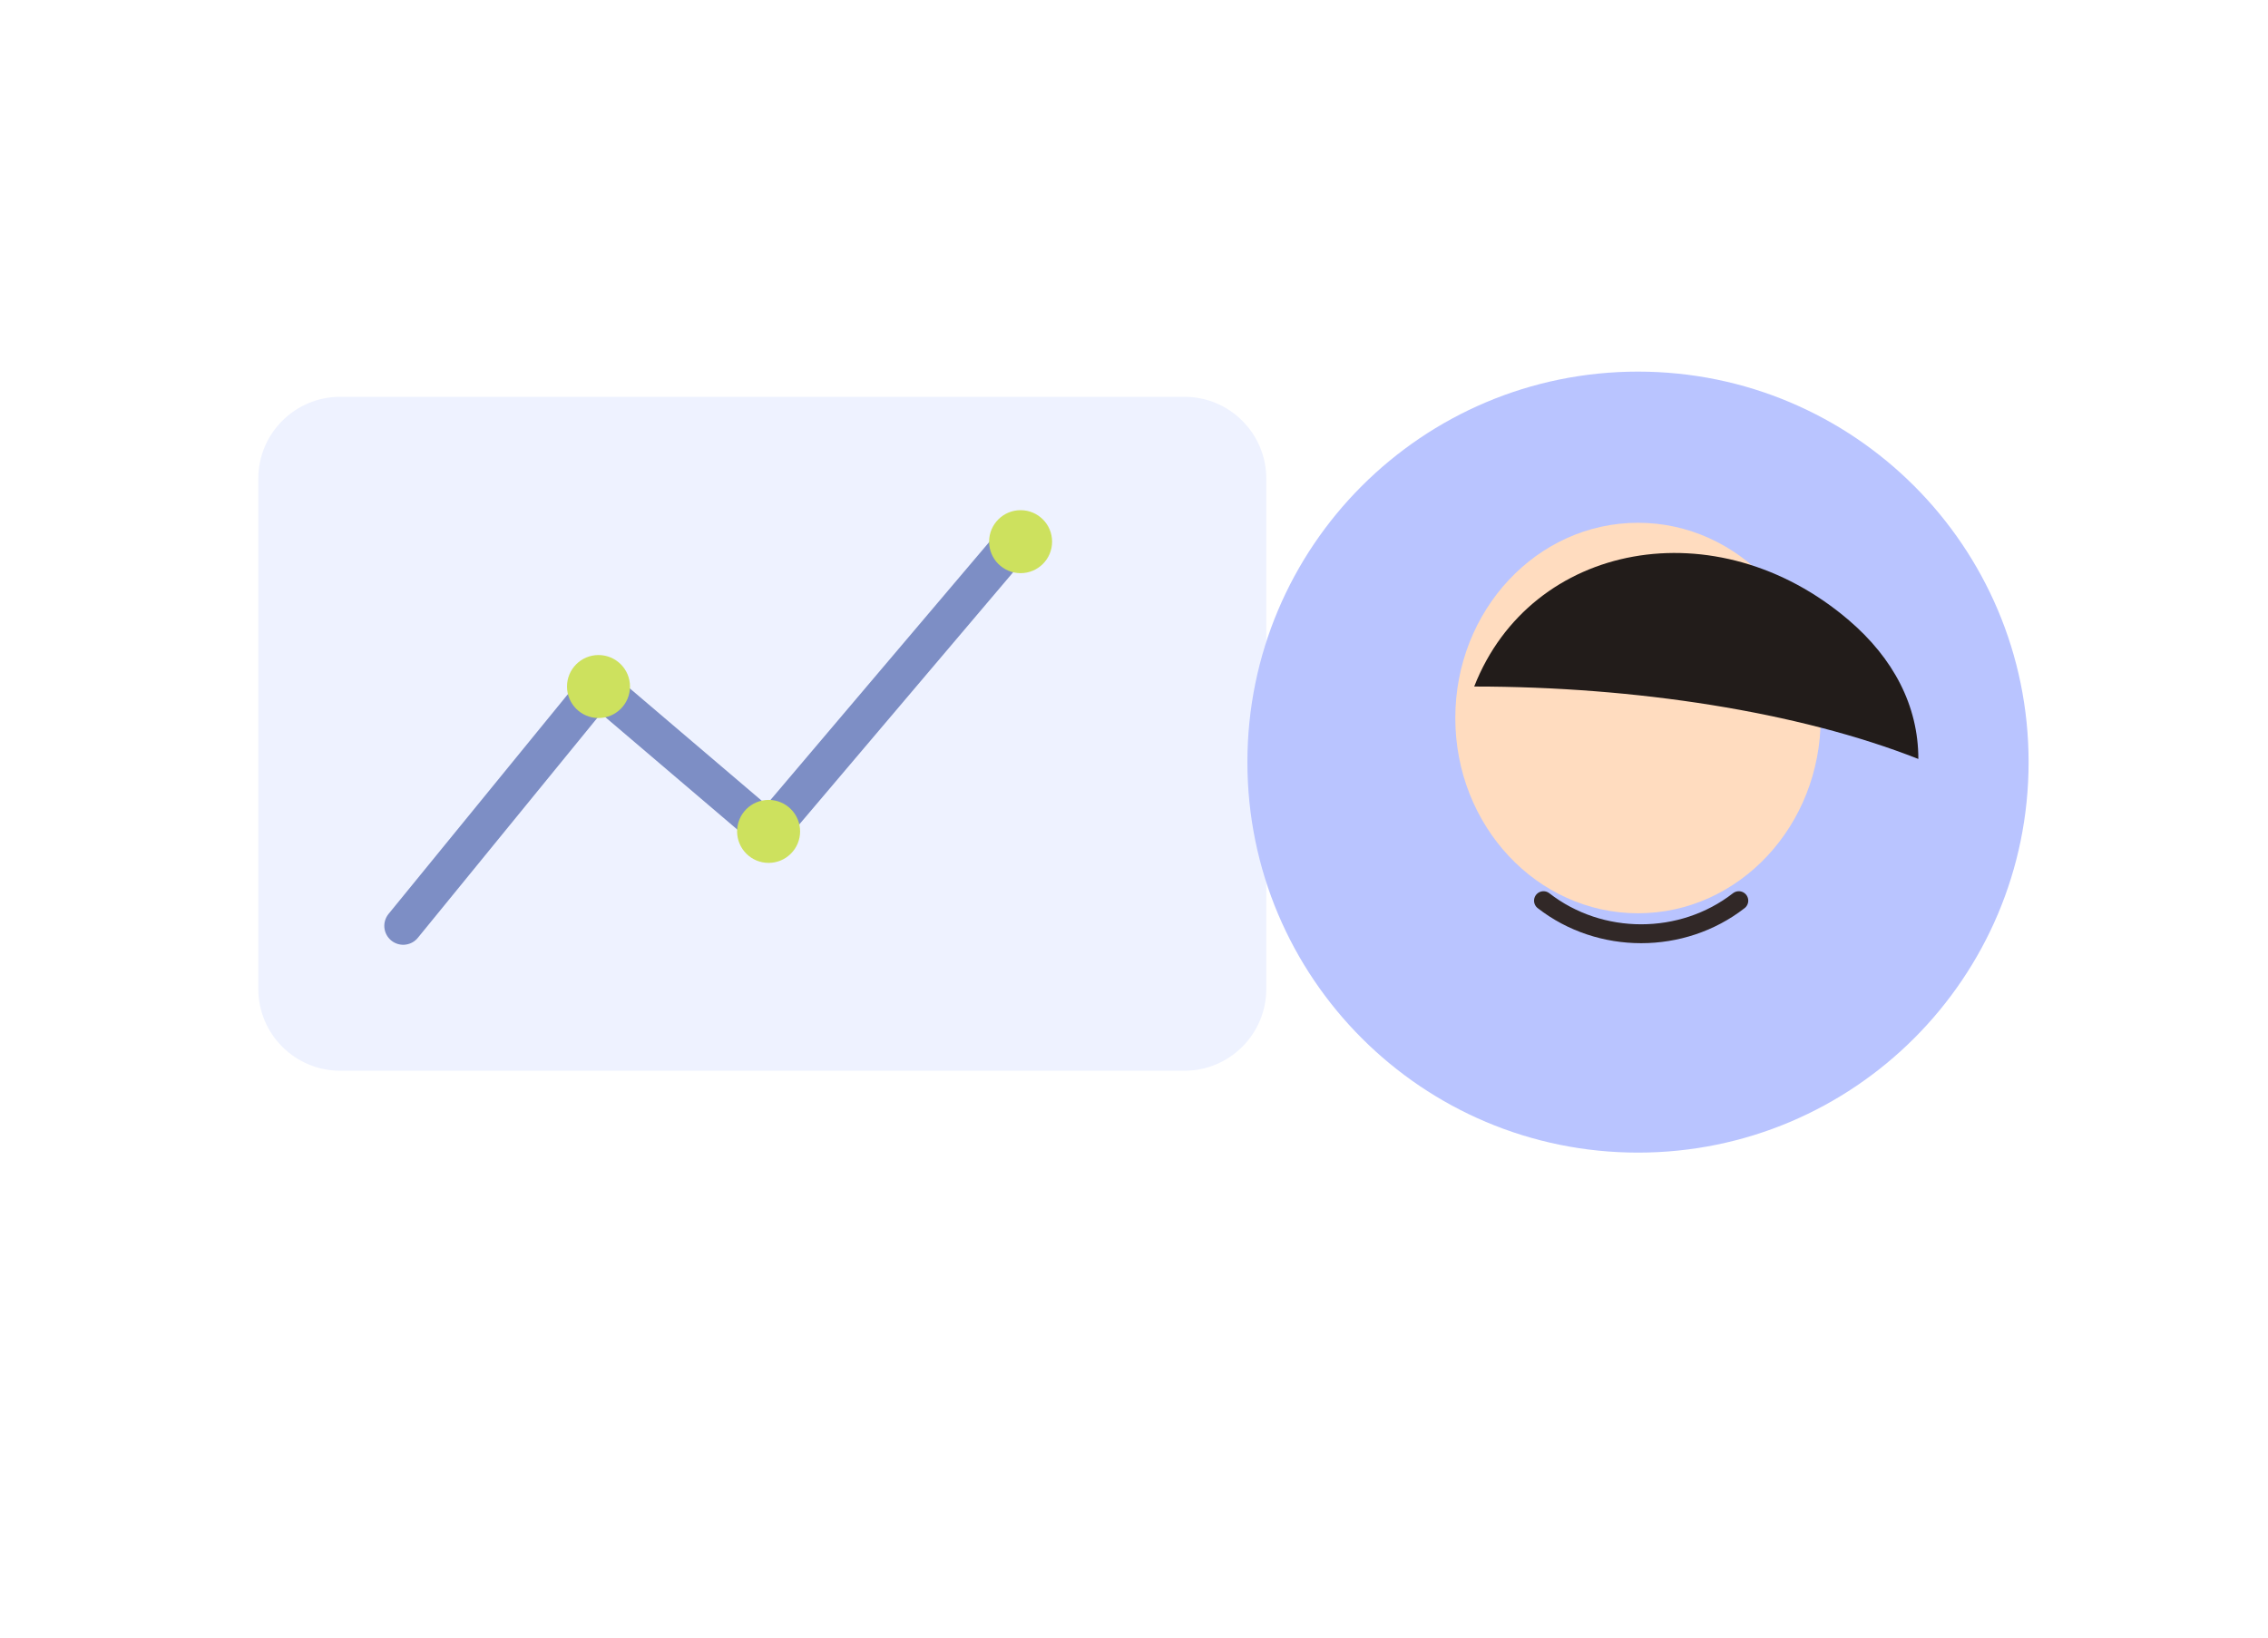
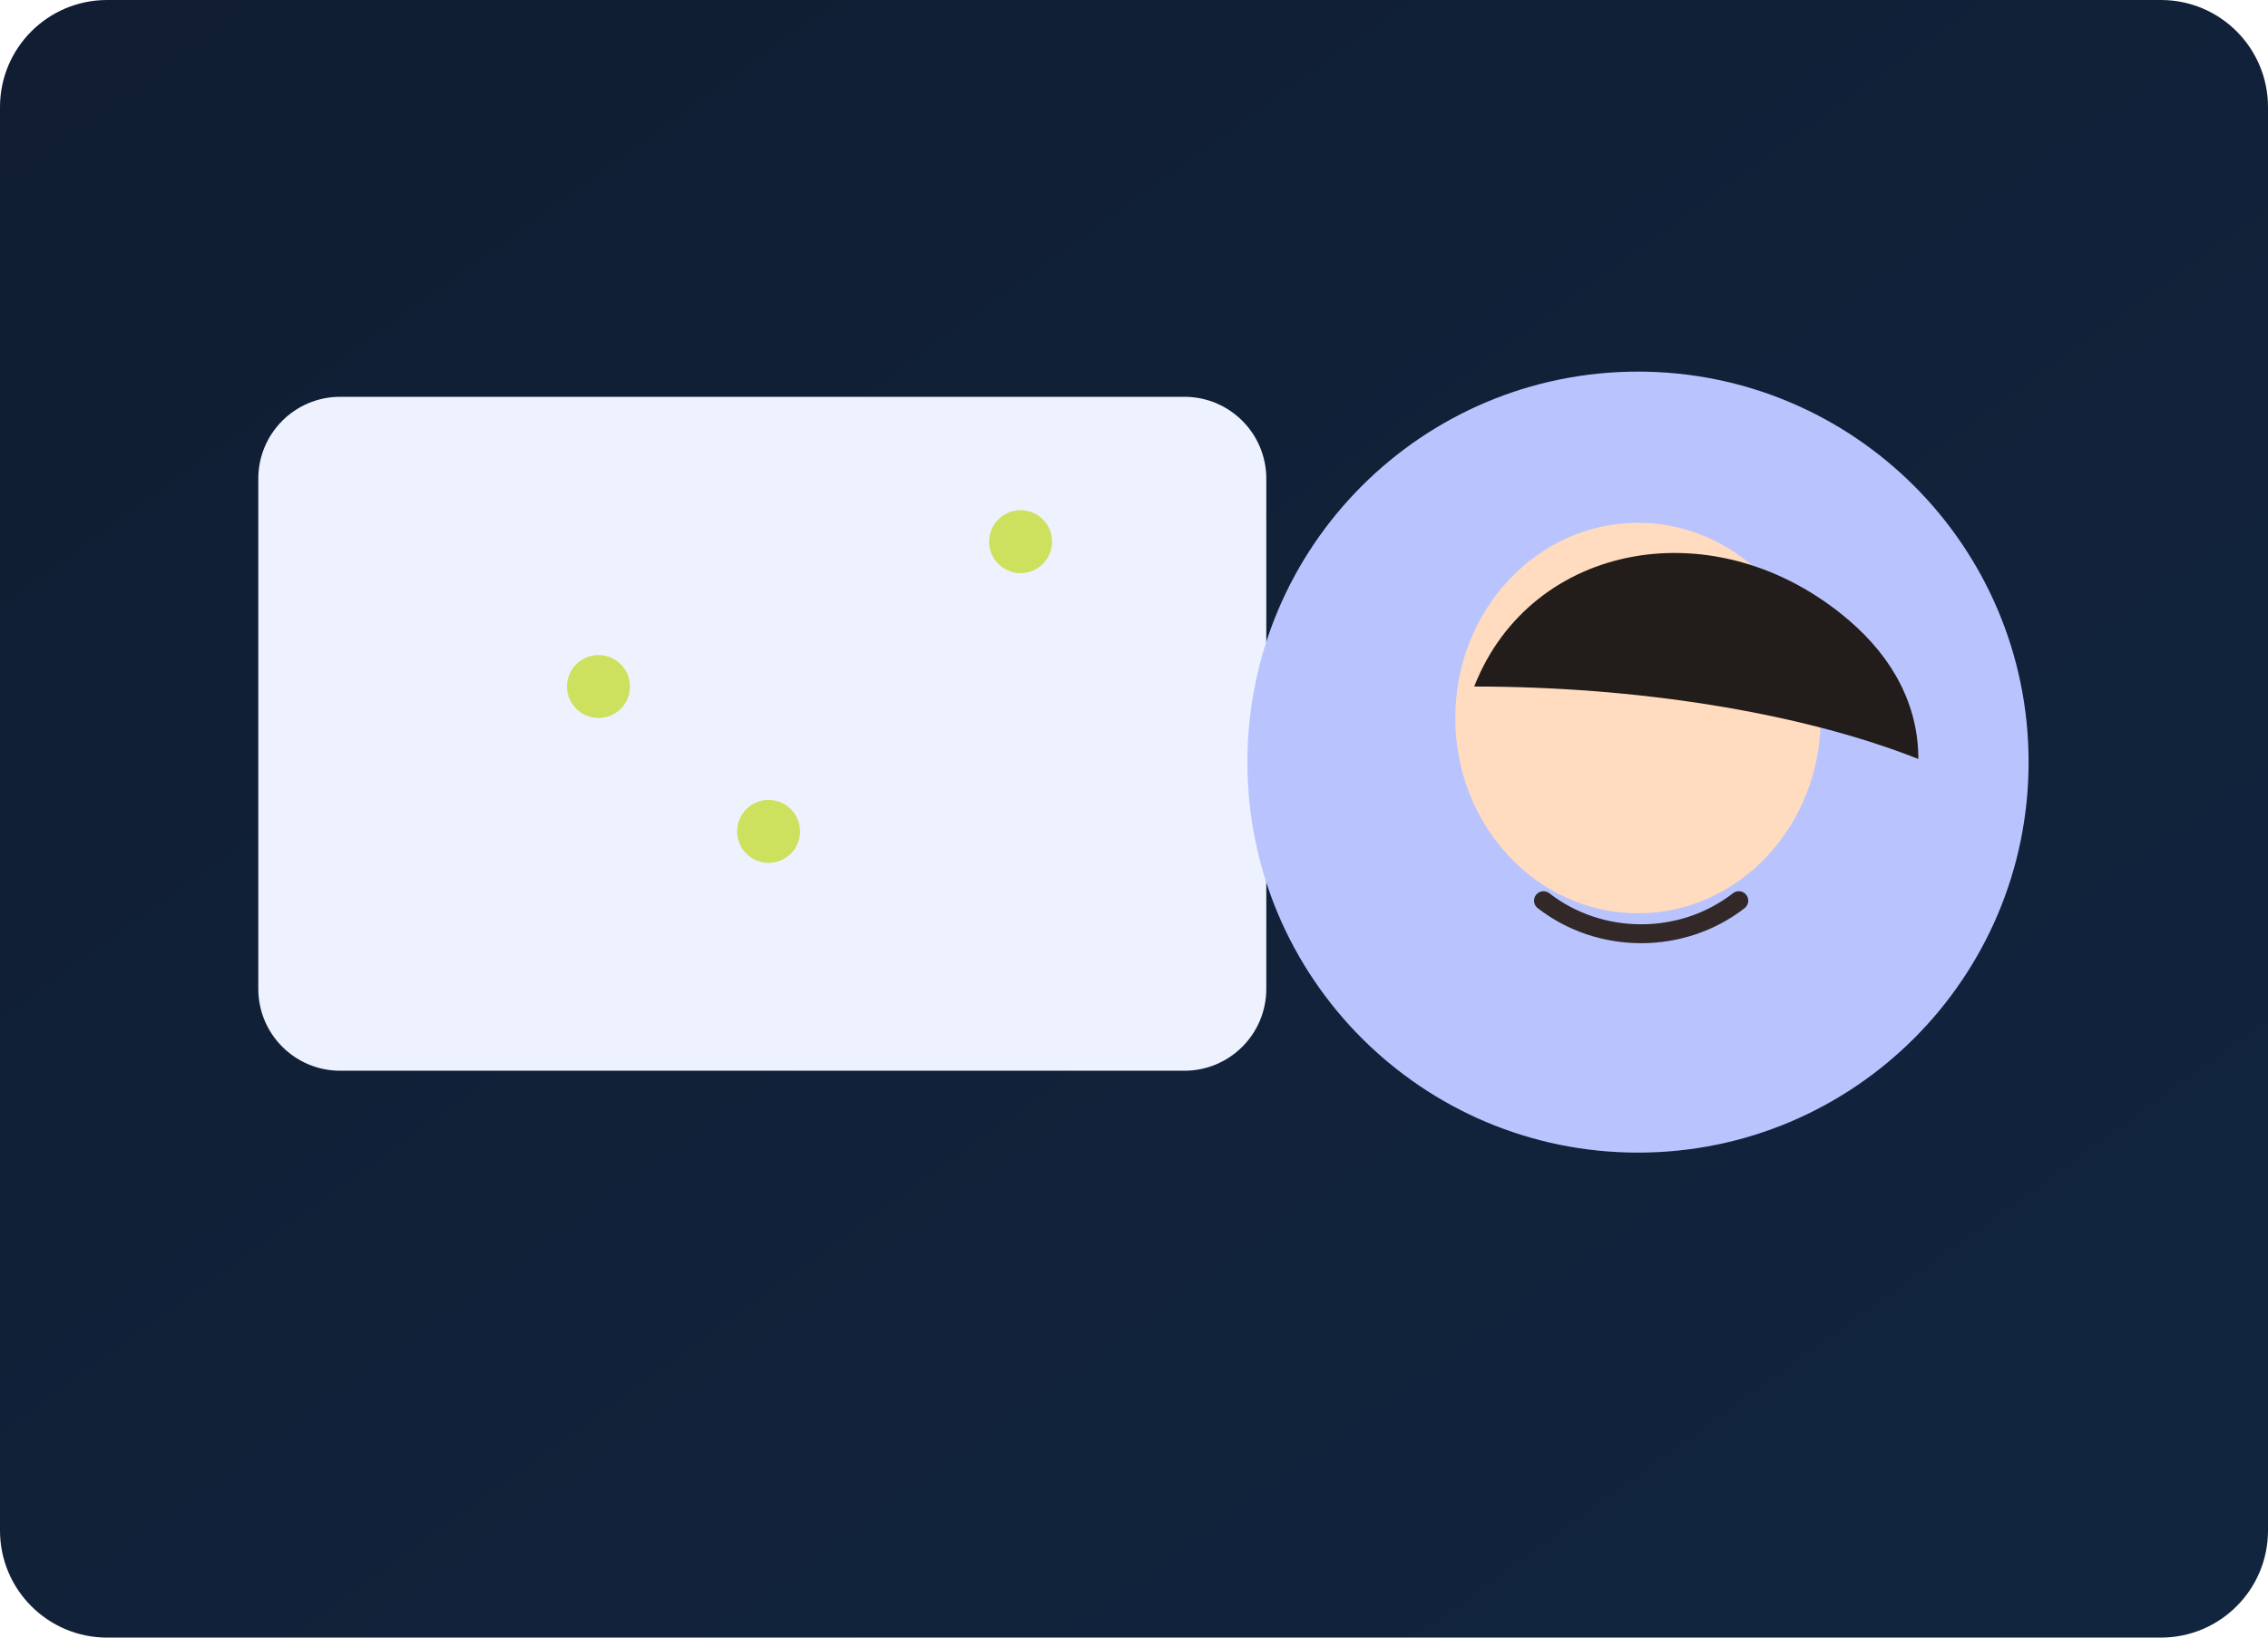
- <svg xmlns="http://www.w3.org/2000/svg" viewBox="0 0 720 520">
-   <rect width="720" height="520" fill="none" />
+ <svg xmlns="http://www.w3.org/2000/svg" viewBox="0 0 720 520" role="img" aria-label="Monitoraggio andamento e feedback">
+   <defs>
+     <linearGradient id="bg4" x1="0" y1="0" x2="1" y2="1">
+       <stop offset="0" stop-color="#101d32" />
+       <stop offset="1" stop-color="#11253f" />
+     </linearGradient>
+     <style>
+       .graph{stroke-dasharray:340;stroke-dashoffset:340;animation:graph 3s ease-in-out infinite}
+       .face{animation:face 3.2s ease-in-out infinite}
+       @keyframes graph{0%,15%{stroke-dashoffset:340}45%,100%{stroke-dashoffset:0}}
+       @keyframes face{0%,100%{transform:translateY(0)}50%{transform:translateY(-6px)}}
+     </style>
+   </defs>
+   <rect width="720" height="520" rx="34" fill="url(#bg4)" />
  <rect x="82" y="126" width="320" height="214" rx="26" fill="#eef2ff" />
-   <path d="M128 294l62-76 54 46 78-92" stroke="#7d8ec5" stroke-width="12" fill="none" stroke-linecap="round" stroke-linejoin="round" />
+   <path class="graph" d="M128 294l62-76 54 46 78-92" stroke="#7d8ec5" stroke-width="12" fill="none" stroke-linecap="round" stroke-linejoin="round" />
  <circle cx="190" cy="218" r="10" fill="#cde15e" />
  <circle cx="244" cy="264" r="10" fill="#cde15e" />
  <circle cx="324" cy="172" r="10" fill="#cde15e" />
-   <circle cx="520" cy="242" r="124" fill="#b9c4ff" />
-   <ellipse cx="520" cy="228" rx="58" ry="62" fill="#ffdcbf" />
-   <path d="M468 218c18-46 77-57 119-21 14 12 22 27 22 44-38-15-90-23-141-23z" fill="#221c1a" />
-   <path d="M490 286c18 14 44 14 62 0" stroke="#312827" stroke-width="6" stroke-linecap="round" fill="none" />
+   <g class="face" transform-origin="520px 242px">
+     <circle cx="520" cy="242" r="124" fill="#b9c4ff" />
+     <ellipse cx="520" cy="228" rx="58" ry="62" fill="#ffdcbf" />
+     <path d="M468 218c18-46 77-57 119-21 14 12 22 27 22 44-38-15-90-23-141-23z" fill="#221c1a" />
+     <path d="M490 286c18 14 44 14 62 0" stroke="#312827" stroke-width="6" stroke-linecap="round" fill="none" />
+   </g>
</svg>
